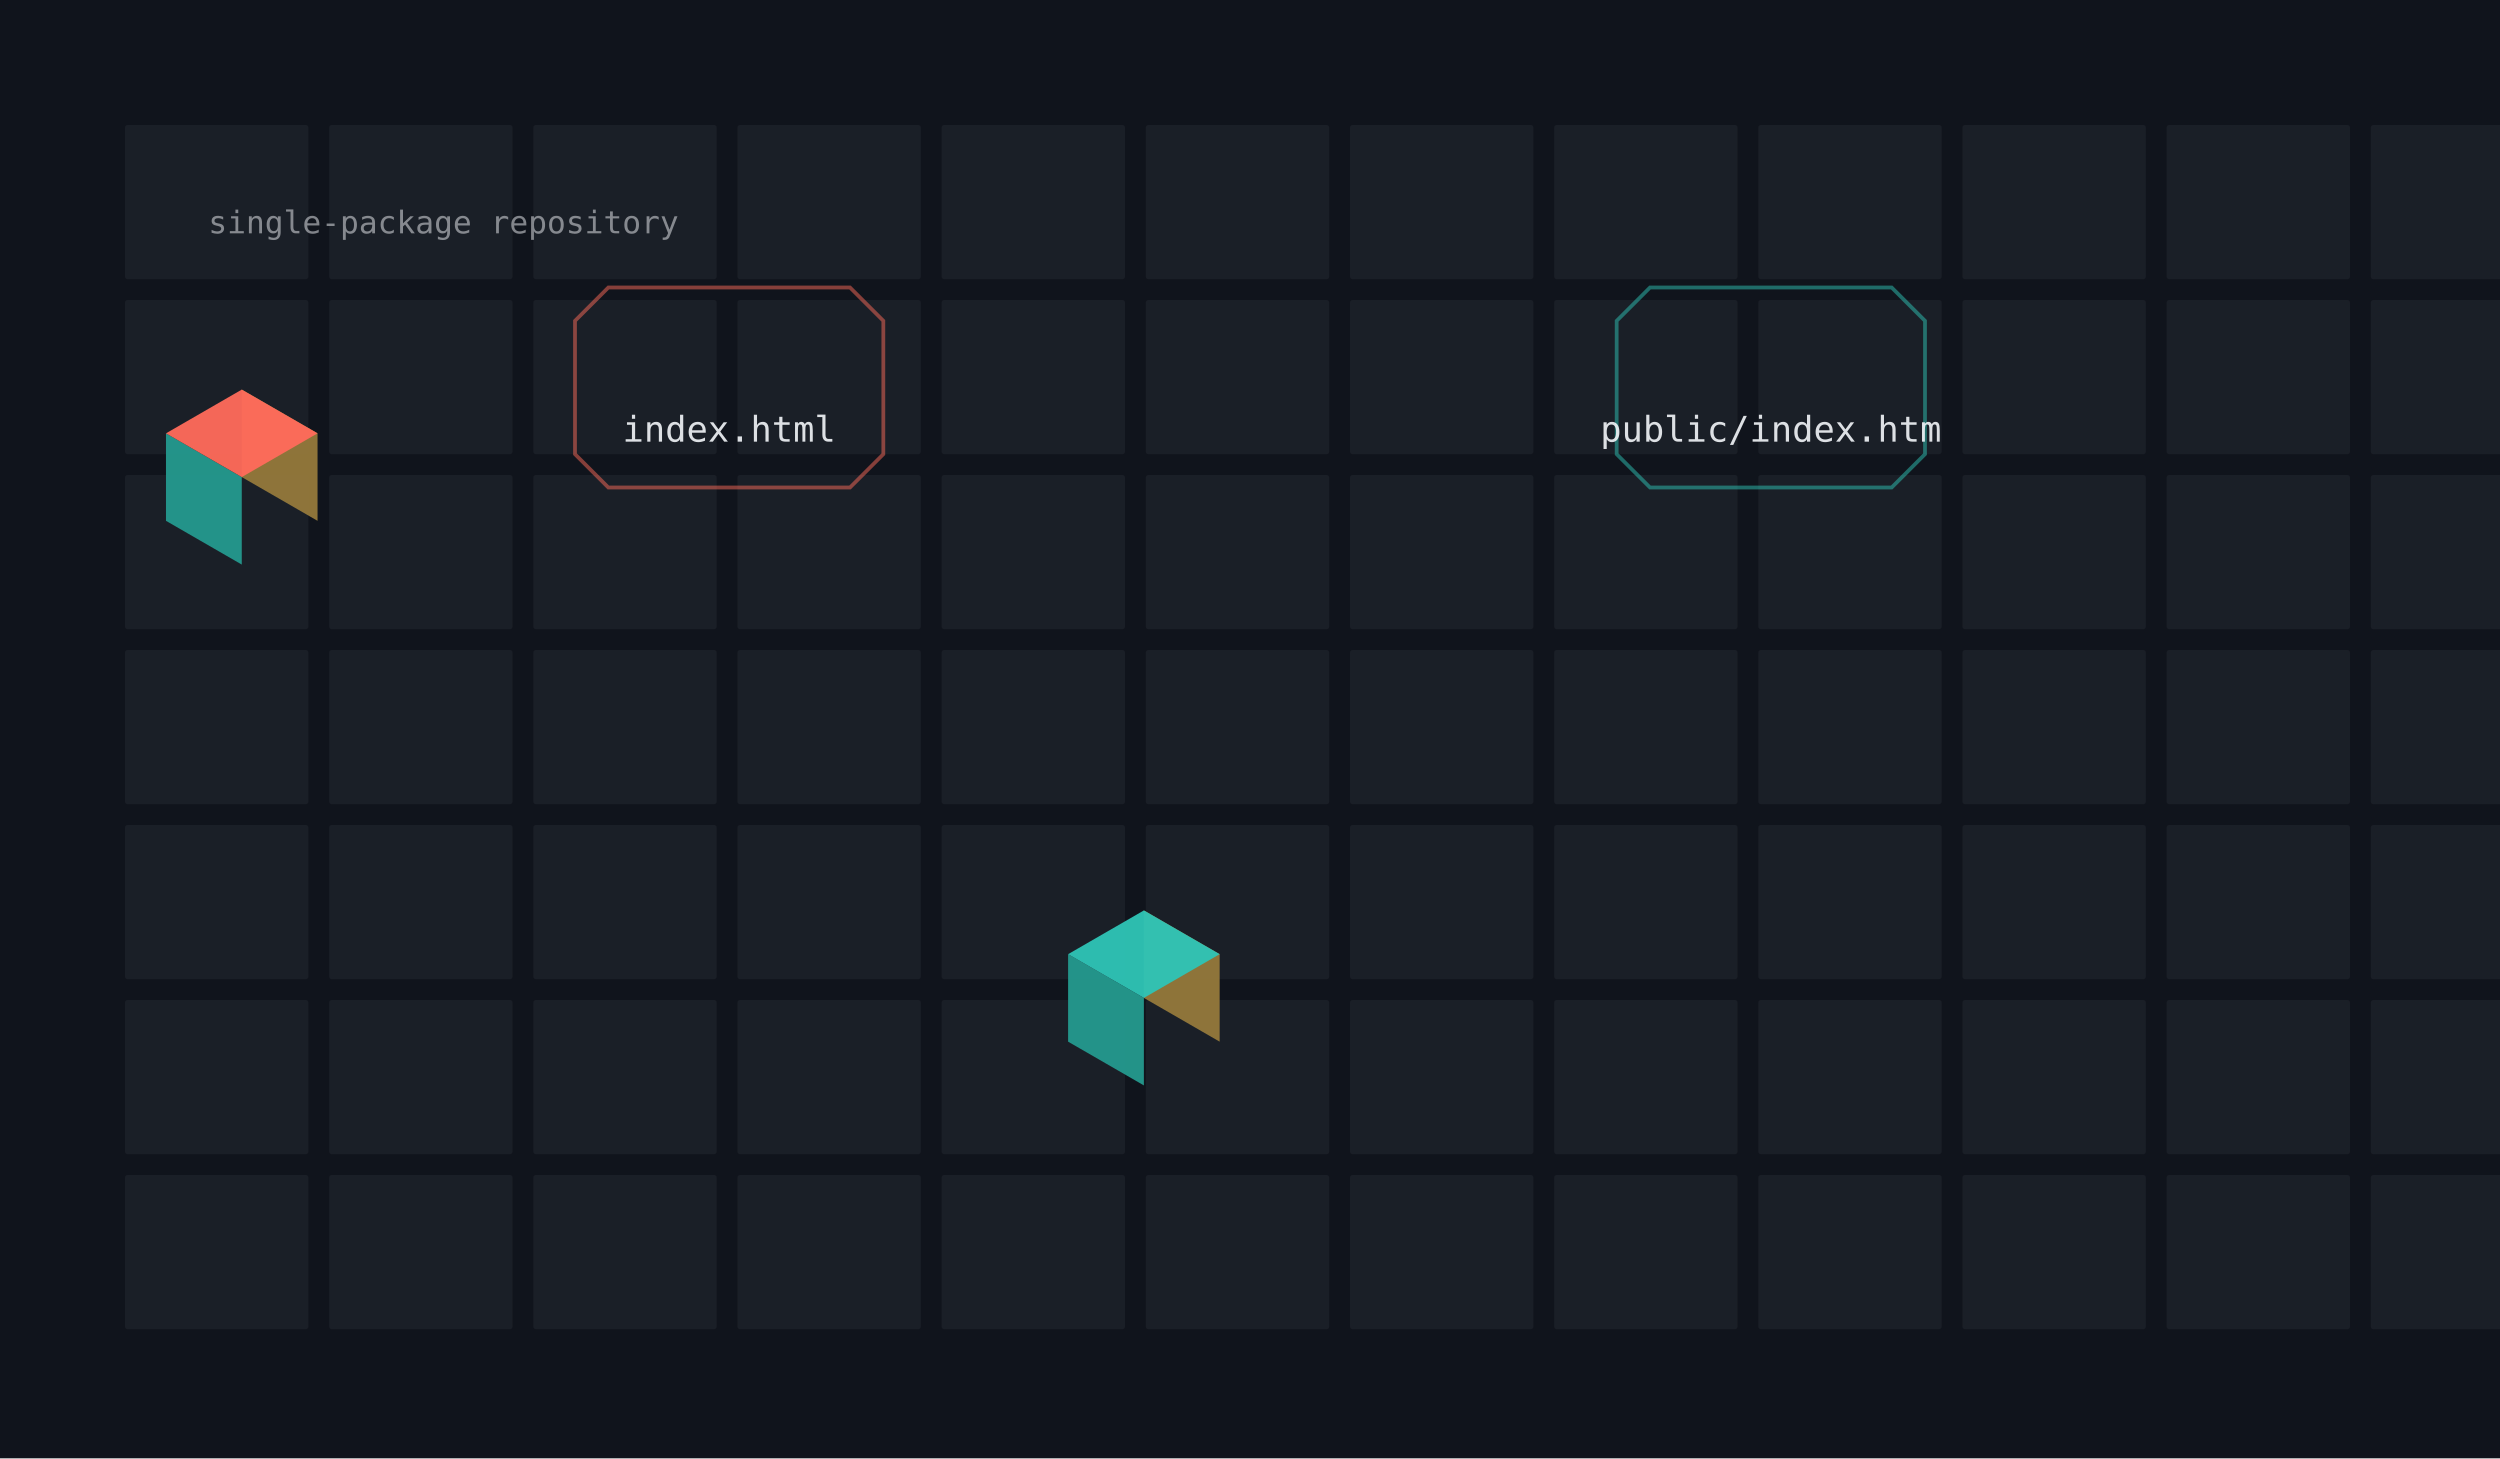
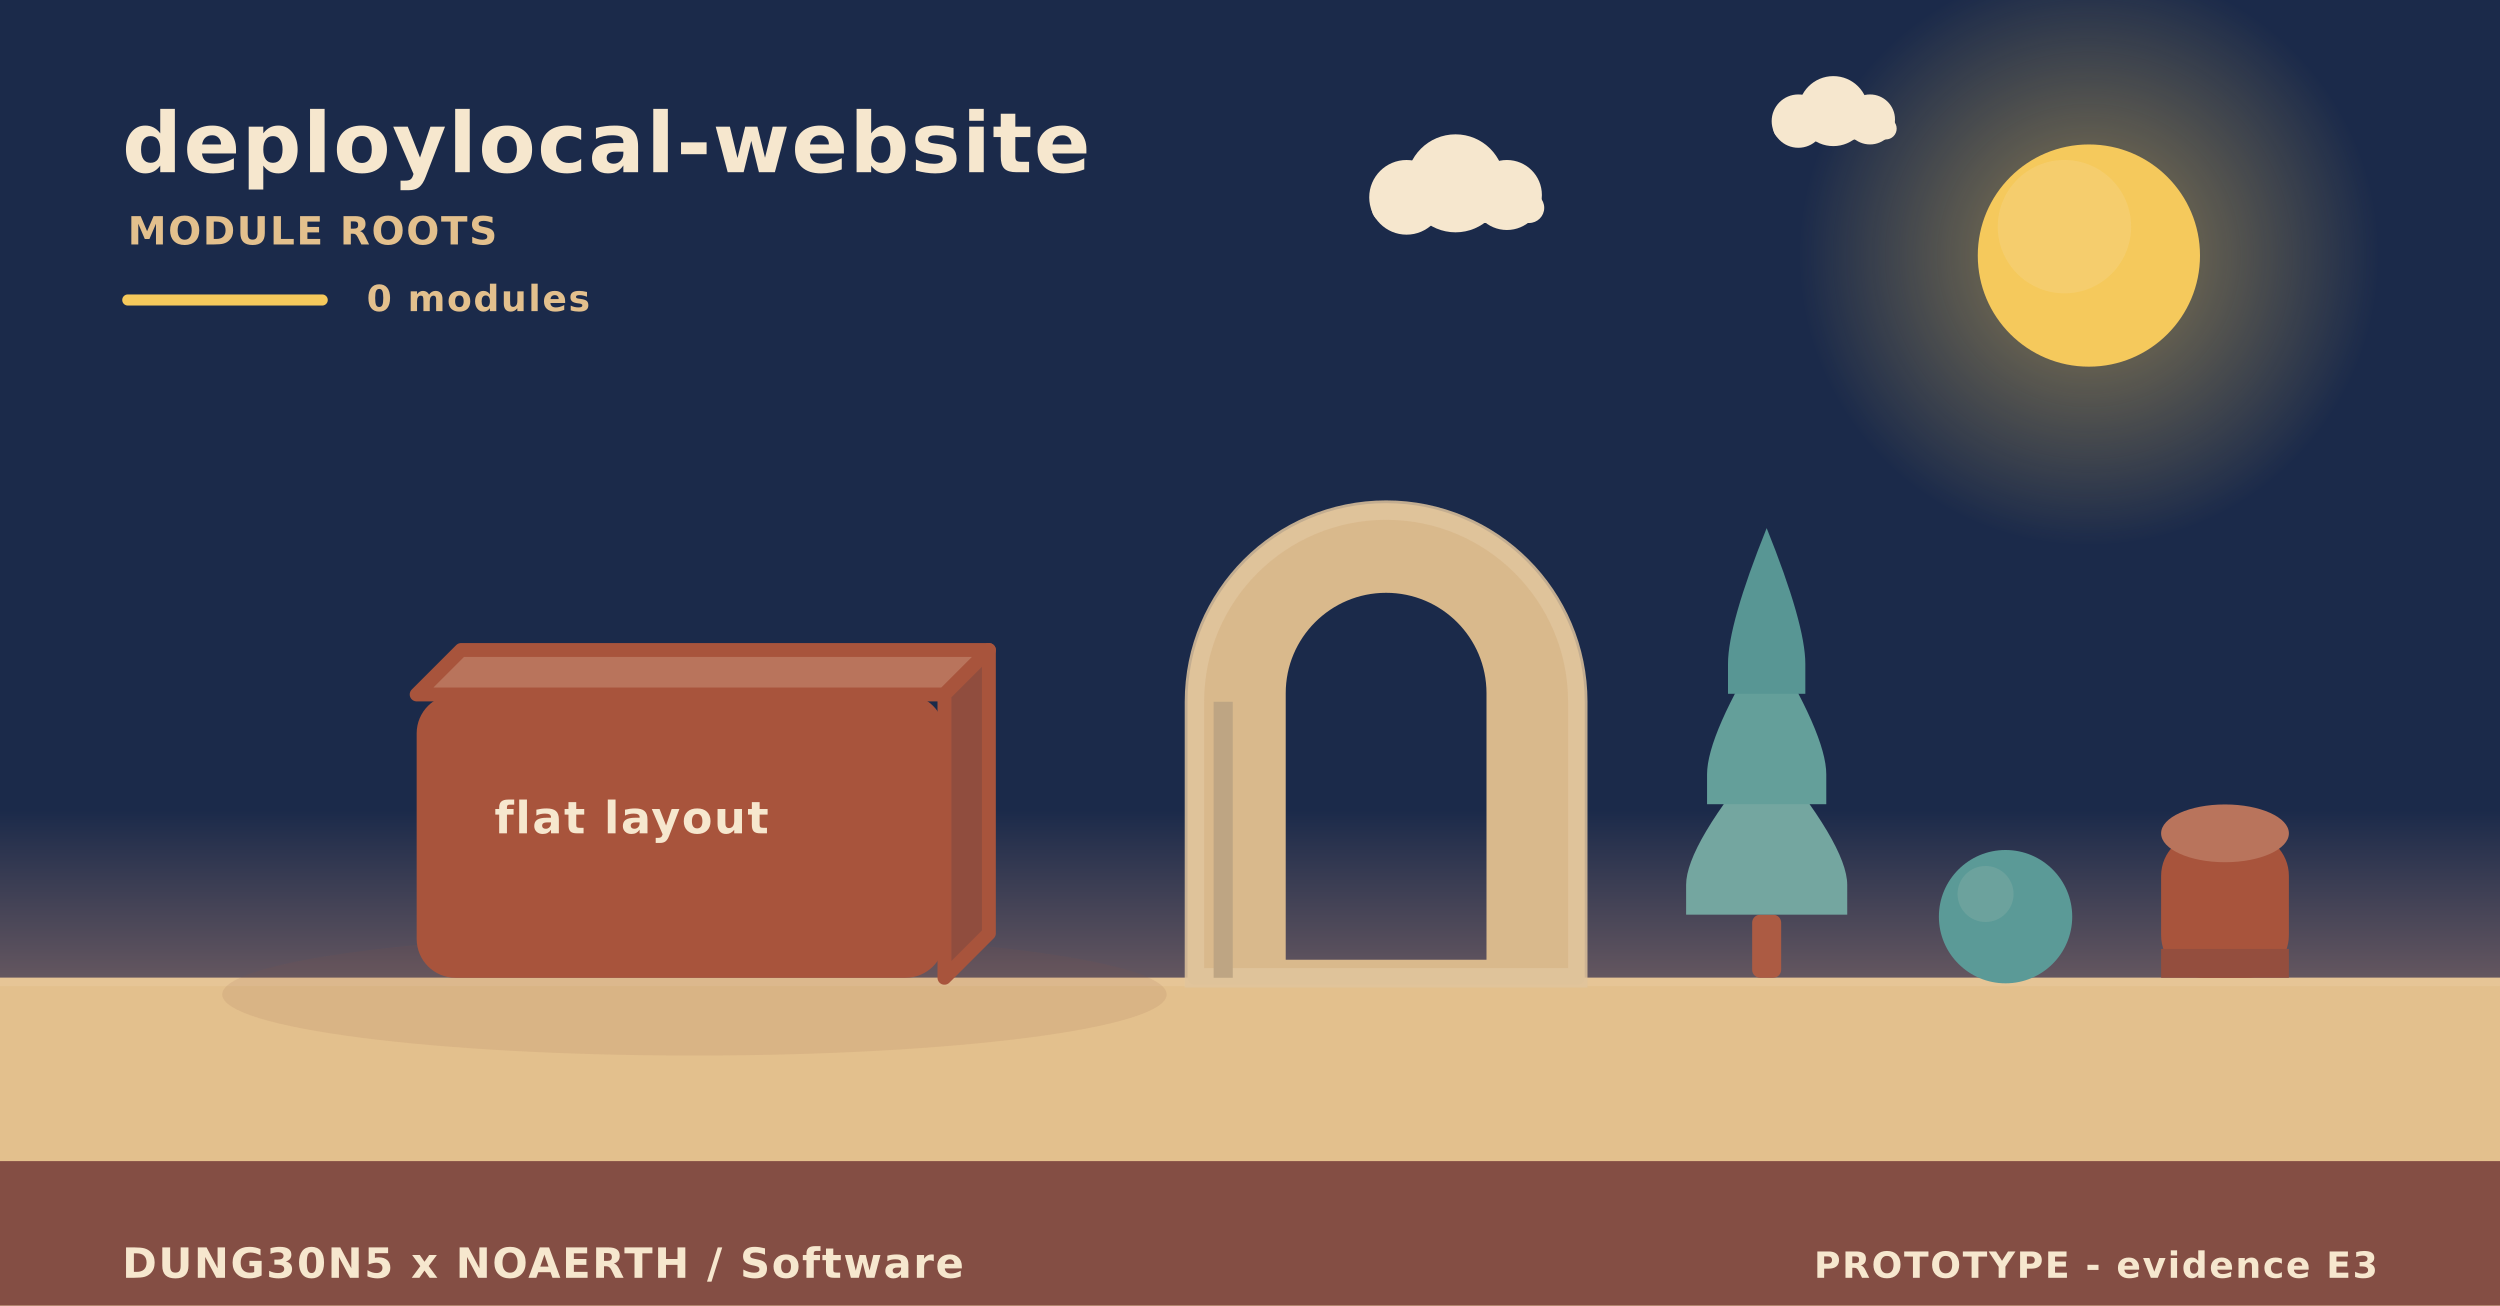
- <svg xmlns="http://www.w3.org/2000/svg" viewBox="0 0 1200 700" width="1200" height="700" role="img" aria-label="deploylocal-website architecture">
-   <rect width="1200" height="700" fill="#10141c" />
-   <defs>
-     <linearGradient id="ga" x1="0" y1="0" x2="1" y2="1">
-       <stop offset="0%" stop-color="#ff6b5a" />
-       <stop offset="100%" stop-color="#2ec4b6" />
-     </linearGradient>
-   </defs>
-   <rect x="60.00" y="60.00" width="88.00" height="74.00" rx="1.20" fill="#f2f5f9" opacity="0.05" />
-   <rect x="158.00" y="60.00" width="88.00" height="74.00" rx="1.20" fill="#f2f5f9" opacity="0.05" />
-   <rect x="256.00" y="60.00" width="88.00" height="74.00" rx="1.20" fill="#f2f5f9" opacity="0.05" />
-   <rect x="354.00" y="60.00" width="88.00" height="74.00" rx="1.20" fill="#f2f5f9" opacity="0.05" />
-   <rect x="452.00" y="60.00" width="88.00" height="74.00" rx="1.20" fill="#f2f5f9" opacity="0.05" />
-   <rect x="550.00" y="60.00" width="88.00" height="74.00" rx="1.20" fill="#f2f5f9" opacity="0.05" />
-   <rect x="648.00" y="60.00" width="88.00" height="74.00" rx="1.20" fill="#f2f5f9" opacity="0.05" />
-   <rect x="746.00" y="60.00" width="88.00" height="74.00" rx="1.20" fill="#f2f5f9" opacity="0.05" />
-   <rect x="844.00" y="60.00" width="88.00" height="74.00" rx="1.20" fill="#f2f5f9" opacity="0.05" />
-   <rect x="942.00" y="60.00" width="88.00" height="74.00" rx="1.20" fill="#f2f5f9" opacity="0.05" />
-   <rect x="1040.00" y="60.00" width="88.00" height="74.00" rx="1.20" fill="#f2f5f9" opacity="0.05" />
-   <rect x="1138.00" y="60.00" width="88.00" height="74.00" rx="1.20" fill="#f2f5f9" opacity="0.05" />
-   <rect x="60.00" y="144.00" width="88.00" height="74.00" rx="1.20" fill="#f2f5f9" opacity="0.05" />
-   <rect x="158.00" y="144.00" width="88.00" height="74.00" rx="1.20" fill="#f2f5f9" opacity="0.05" />
-   <rect x="256.00" y="144.00" width="88.00" height="74.00" rx="1.20" fill="#f2f5f9" opacity="0.05" />
-   <rect x="354.00" y="144.00" width="88.00" height="74.00" rx="1.20" fill="#f2f5f9" opacity="0.05" />
-   <rect x="452.00" y="144.00" width="88.00" height="74.00" rx="1.20" fill="#f2f5f9" opacity="0.05" />
-   <rect x="550.00" y="144.00" width="88.00" height="74.00" rx="1.20" fill="#f2f5f9" opacity="0.05" />
-   <rect x="648.00" y="144.00" width="88.00" height="74.00" rx="1.20" fill="#f2f5f9" opacity="0.05" />
-   <rect x="746.00" y="144.00" width="88.00" height="74.00" rx="1.20" fill="#f2f5f9" opacity="0.05" />
-   <rect x="844.00" y="144.00" width="88.00" height="74.00" rx="1.20" fill="#f2f5f9" opacity="0.05" />
-   <rect x="942.00" y="144.00" width="88.00" height="74.00" rx="1.20" fill="#f2f5f9" opacity="0.05" />
-   <rect x="1040.00" y="144.00" width="88.00" height="74.00" rx="1.20" fill="#f2f5f9" opacity="0.05" />
-   <rect x="1138.00" y="144.00" width="88.00" height="74.00" rx="1.20" fill="#f2f5f9" opacity="0.05" />
-   <rect x="60.00" y="228.00" width="88.00" height="74.00" rx="1.20" fill="#f2f5f9" opacity="0.05" />
-   <rect x="158.00" y="228.00" width="88.00" height="74.00" rx="1.20" fill="#f2f5f9" opacity="0.05" />
-   <rect x="256.00" y="228.00" width="88.00" height="74.00" rx="1.20" fill="#f2f5f9" opacity="0.05" />
-   <rect x="354.00" y="228.00" width="88.00" height="74.00" rx="1.20" fill="#f2f5f9" opacity="0.05" />
-   <rect x="452.00" y="228.00" width="88.00" height="74.00" rx="1.20" fill="#f2f5f9" opacity="0.05" />
-   <rect x="550.00" y="228.00" width="88.00" height="74.00" rx="1.20" fill="#f2f5f9" opacity="0.05" />
-   <rect x="648.00" y="228.00" width="88.00" height="74.00" rx="1.20" fill="#f2f5f9" opacity="0.05" />
-   <rect x="746.00" y="228.00" width="88.00" height="74.00" rx="1.20" fill="#f2f5f9" opacity="0.05" />
-   <rect x="844.00" y="228.00" width="88.00" height="74.00" rx="1.20" fill="#f2f5f9" opacity="0.05" />
-   <rect x="942.00" y="228.00" width="88.00" height="74.00" rx="1.20" fill="#f2f5f9" opacity="0.05" />
-   <rect x="1040.00" y="228.00" width="88.00" height="74.00" rx="1.20" fill="#f2f5f9" opacity="0.05" />
-   <rect x="1138.00" y="228.00" width="88.00" height="74.00" rx="1.20" fill="#f2f5f9" opacity="0.05" />
-   <rect x="60.00" y="312.00" width="88.00" height="74.00" rx="1.20" fill="#f2f5f9" opacity="0.05" />
-   <rect x="158.00" y="312.00" width="88.00" height="74.00" rx="1.20" fill="#f2f5f9" opacity="0.05" />
-   <rect x="256.00" y="312.00" width="88.00" height="74.00" rx="1.20" fill="#f2f5f9" opacity="0.05" />
-   <rect x="354.00" y="312.00" width="88.00" height="74.00" rx="1.20" fill="#f2f5f9" opacity="0.05" />
-   <rect x="452.00" y="312.00" width="88.00" height="74.00" rx="1.20" fill="#f2f5f9" opacity="0.05" />
-   <rect x="550.00" y="312.00" width="88.00" height="74.00" rx="1.20" fill="#f2f5f9" opacity="0.05" />
-   <rect x="648.00" y="312.00" width="88.00" height="74.00" rx="1.20" fill="#f2f5f9" opacity="0.05" />
-   <rect x="746.00" y="312.00" width="88.00" height="74.00" rx="1.20" fill="#f2f5f9" opacity="0.05" />
-   <rect x="844.00" y="312.00" width="88.00" height="74.00" rx="1.20" fill="#f2f5f9" opacity="0.05" />
-   <rect x="942.00" y="312.00" width="88.00" height="74.00" rx="1.20" fill="#f2f5f9" opacity="0.05" />
-   <rect x="1040.00" y="312.00" width="88.00" height="74.00" rx="1.20" fill="#f2f5f9" opacity="0.05" />
-   <rect x="1138.00" y="312.00" width="88.00" height="74.00" rx="1.20" fill="#f2f5f9" opacity="0.05" />
-   <rect x="60.00" y="396.00" width="88.00" height="74.00" rx="1.20" fill="#f2f5f9" opacity="0.05" />
-   <rect x="158.00" y="396.00" width="88.00" height="74.00" rx="1.20" fill="#f2f5f9" opacity="0.05" />
-   <rect x="256.00" y="396.00" width="88.00" height="74.00" rx="1.20" fill="#f2f5f9" opacity="0.05" />
-   <rect x="354.00" y="396.00" width="88.00" height="74.00" rx="1.20" fill="#f2f5f9" opacity="0.05" />
-   <rect x="452.00" y="396.00" width="88.00" height="74.00" rx="1.20" fill="#f2f5f9" opacity="0.05" />
-   <rect x="550.00" y="396.00" width="88.00" height="74.00" rx="1.20" fill="#f2f5f9" opacity="0.05" />
-   <rect x="648.00" y="396.00" width="88.00" height="74.00" rx="1.20" fill="#f2f5f9" opacity="0.05" />
-   <rect x="746.00" y="396.00" width="88.00" height="74.00" rx="1.20" fill="#f2f5f9" opacity="0.05" />
-   <rect x="844.00" y="396.00" width="88.00" height="74.00" rx="1.20" fill="#f2f5f9" opacity="0.05" />
-   <rect x="942.00" y="396.00" width="88.00" height="74.00" rx="1.20" fill="#f2f5f9" opacity="0.05" />
-   <rect x="1040.00" y="396.00" width="88.00" height="74.00" rx="1.20" fill="#f2f5f9" opacity="0.05" />
-   <rect x="1138.00" y="396.00" width="88.00" height="74.00" rx="1.20" fill="#f2f5f9" opacity="0.05" />
-   <rect x="60.00" y="480.00" width="88.00" height="74.00" rx="1.20" fill="#f2f5f9" opacity="0.05" />
-   <rect x="158.00" y="480.00" width="88.00" height="74.00" rx="1.20" fill="#f2f5f9" opacity="0.05" />
-   <rect x="256.00" y="480.00" width="88.00" height="74.00" rx="1.20" fill="#f2f5f9" opacity="0.05" />
-   <rect x="354.00" y="480.00" width="88.00" height="74.00" rx="1.20" fill="#f2f5f9" opacity="0.05" />
-   <rect x="452.00" y="480.00" width="88.00" height="74.00" rx="1.20" fill="#f2f5f9" opacity="0.05" />
-   <rect x="550.00" y="480.00" width="88.00" height="74.00" rx="1.20" fill="#f2f5f9" opacity="0.05" />
-   <rect x="648.00" y="480.00" width="88.00" height="74.00" rx="1.20" fill="#f2f5f9" opacity="0.05" />
-   <rect x="746.00" y="480.00" width="88.00" height="74.00" rx="1.20" fill="#f2f5f9" opacity="0.05" />
-   <rect x="844.00" y="480.00" width="88.00" height="74.00" rx="1.20" fill="#f2f5f9" opacity="0.05" />
-   <rect x="942.00" y="480.00" width="88.00" height="74.00" rx="1.20" fill="#f2f5f9" opacity="0.05" />
-   <rect x="1040.00" y="480.00" width="88.00" height="74.00" rx="1.20" fill="#f2f5f9" opacity="0.05" />
-   <rect x="1138.00" y="480.00" width="88.00" height="74.00" rx="1.20" fill="#f2f5f9" opacity="0.05" />
-   <rect x="60.00" y="564.00" width="88.00" height="74.00" rx="1.20" fill="#f2f5f9" opacity="0.05" />
-   <rect x="158.00" y="564.00" width="88.00" height="74.00" rx="1.20" fill="#f2f5f9" opacity="0.05" />
-   <rect x="256.00" y="564.00" width="88.00" height="74.00" rx="1.20" fill="#f2f5f9" opacity="0.05" />
-   <rect x="354.00" y="564.00" width="88.00" height="74.00" rx="1.20" fill="#f2f5f9" opacity="0.05" />
-   <rect x="452.00" y="564.00" width="88.00" height="74.00" rx="1.20" fill="#f2f5f9" opacity="0.05" />
-   <rect x="550.00" y="564.00" width="88.00" height="74.00" rx="1.20" fill="#f2f5f9" opacity="0.05" />
-   <rect x="648.00" y="564.00" width="88.00" height="74.00" rx="1.20" fill="#f2f5f9" opacity="0.05" />
-   <rect x="746.00" y="564.00" width="88.00" height="74.00" rx="1.20" fill="#f2f5f9" opacity="0.05" />
-   <rect x="844.00" y="564.00" width="88.00" height="74.00" rx="1.20" fill="#f2f5f9" opacity="0.05" />
-   <rect x="942.00" y="564.00" width="88.00" height="74.00" rx="1.20" fill="#f2f5f9" opacity="0.05" />
-   <rect x="1040.00" y="564.00" width="88.00" height="74.00" rx="1.20" fill="#f2f5f9" opacity="0.05" />
-   <rect x="1138.00" y="564.00" width="88.00" height="74.00" rx="1.20" fill="#f2f5f9" opacity="0.05" />
-   <path d="M292.00,138.00 H408.00 L424.00,154.00 V218.00 L408.00,234.00 H292.00 L276.00,218.00 V154.00 Z" fill="none" stroke="rgba(255,107,90,0.550)" stroke-width="1.80" opacity="0.90" />
-   <polygon points="116.05,229.00 152.42,250.00 152.42,208.00 116.05,187.00" fill="#94793b" opacity="0.95" />
-   <polygon points="79.67,250.00 116.05,271.00 116.05,229.00 79.67,208.00" fill="#24998e" opacity="0.95" />
-   <polygon points="116.05,187.00 152.42,208.00 116.05,229.00 79.67,208.00" fill="#ff6b5a" opacity="0.95" />
-   <text x="350" y="212" font-family="ui-monospace,Menlo,monospace" font-size="17" fill="rgba(242,245,249,0.900)" text-anchor="middle">index.html</text>
-   <path d="M792.00,138.00 H908.00 L924.00,154.00 V218.00 L908.00,234.00 H792.00 L776.00,218.00 V154.00 Z" fill="none" stroke="rgba(46,196,182,0.550)" stroke-width="1.80" opacity="0.90" />
-   <polygon points="549.06,479.00 585.43,500.00 585.43,458.00 549.06,437.00" fill="#94793b" opacity="0.95" />
-   <polygon points="512.69,500.00 549.06,521.00 549.06,479.00 512.69,458.00" fill="#24998e" opacity="0.95" />
-   <polygon points="549.06,437.00 585.43,458.00 549.06,479.00 512.69,458.00" fill="#2ec4b6" opacity="0.95" />
-   <text x="850" y="212" font-family="ui-monospace,Menlo,monospace" font-size="17" fill="rgba(242,245,249,0.900)" text-anchor="middle">public/index.htm</text>
-   <text x="100" y="112" font-family="ui-monospace,Menlo,monospace" font-size="15" fill="rgba(242,245,249,0.500)">single-package repository</text>
+ <svg xmlns="http://www.w3.org/2000/svg" width="900" height="470" viewBox="0 0 900 470" role="img" aria-label="deploylocal-website - how it is built">
+   <linearGradient id="skya" x1="0" y1="0" x2="0" y2="1">
+     <stop offset="0" stop-color="#1b2a4a" />
+     <stop offset="0.62" stop-color="#1b2a4a" />
+     <stop offset="1" stop-color="#f3ad8a" />
+   </linearGradient>
+   <rect width="900" height="470" fill="url(#skya)" />
+   <radialGradient id="suna">
+     <stop offset="0.35" stop-color="#f5c95c" stop-opacity="0.34" />
+     <stop offset="1" stop-color="#f5c95c" stop-opacity="0" />
+   </radialGradient>
+   <circle cx="752" cy="92" r="104" fill="url(#suna)" />
+   <circle cx="752" cy="92" r="40" fill="#f5c95c" />
+   <circle cx="743.2" cy="81.6" r="24" fill="#f5d27e" opacity="0.5" />
+   <g>
+     <circle cx="524" cy="66" r="17.64" fill="#f6e7ce" />
+     <circle cx="506.36" cy="71.04" r="13.44" fill="#f6e7ce" />
+     <circle cx="542.48" cy="70.2" r="12.6" fill="#f6e7ce" />
+     <rect x="493.76" y="69.36" width="62.16" height="10.92" rx="5.46" fill="#f6e7ce" />
+   </g>
+   <g>
+     <circle cx="660" cy="40" r="12.6" fill="#f6e7ce" />
+     <circle cx="647.4" cy="43.6" r="9.6" fill="#f6e7ce" />
+     <circle cx="673.2" cy="43" r="9" fill="#f6e7ce" />
+     <rect x="638.4" y="42.4" width="44.4" height="7.8" rx="3.9" fill="#f6e7ce" />
+   </g>
+   <rect x="0" y="352" width="900" height="118" fill="#e3c08d" />
+   <rect x="0" y="352" width="900" height="3" fill="#e6c596" />
+   <text x="44" y="62" font-family="Verdana,DejaVu Sans,sans-serif" font-size="30" font-weight="700" letter-spacing="0.6" fill="#f6e7ce" text-anchor="start">deploylocal-website</text>
+   <text x="46" y="88" font-family="Verdana,DejaVu Sans,sans-serif" font-size="14" font-weight="700" letter-spacing="0.6" fill="#e3c08d" text-anchor="start">MODULE ROOTS</text>
+   <rect x="44" y="106" width="74" height="4" rx="2" fill="#f5c95c" />
+   <text x="132" y="112" font-family="Verdana,DejaVu Sans,sans-serif" font-size="13" font-weight="700" letter-spacing="0.6" fill="#e3c08d" text-anchor="start">0 modules</text>
+   <ellipse cx="250" cy="358" rx="170" ry="22" fill="rgba(138,90,68,0.11)" />
+   <path d="M150,250 L340,250 L356,234 L166,234 Z" fill="#b9745c" stroke="#a8543c" stroke-width="5" stroke-linejoin="round" />
+   <path d="M340,250 L356,234 L356,336 L340,352 Z" fill="#904d3e" stroke="#a8543c" stroke-width="5" stroke-linejoin="round" />
+   <rect x="150" y="250" width="190" height="102" rx="14" fill="#a8543c" />
+   <text x="178" y="300" font-family="Verdana,DejaVu Sans,sans-serif" font-size="16" font-weight="700" letter-spacing="0.6" fill="#f6e7ce" text-anchor="start">flat layout</text>
+   <path d="M430,352 L430,252.64 A69,69 0 0 1 568,252.64 L568,352 Z M460.36,348 L460.36,249.55 A38.64,38.64 0 0 1 537.64,249.55 L537.64,348 Z" fill="#d9b98c" fill-rule="evenodd" stroke="#d9b98c" stroke-width="5" stroke-linejoin="round" />
+   <path d="M430,352 L430,252.64 A69,69 0 0 1 568,252.64 L568,352 Z" fill="none" stroke="#e0c49c" stroke-width="7" stroke-linecap="round" opacity="0.85" />
+   <rect x="436.9" y="252.64" width="6.9" height="99.36" fill="#bea583" />
+   <rect x="630.78" y="329.28" width="10.44" height="22.72" rx="2.9" fill="#ac5b43" />
+   <path d="M636,269.64 Q607,304.23 607,318.54 Q607,329.28 607,329.28 L665,329.28 Q665,329.28 665,318.54 Q665,304.23 636,269.64 Z" fill="#74a6a0" />
+   <path d="M636,229.88 Q614.54,264.47 614.54,278.78 Q614.54,289.52 614.54,289.52 L657.46,289.52 Q657.46,289.52 657.46,278.78 Q657.46,264.47 636,229.88 Z" fill="#649f9a" />
+   <path d="M636,190.12 Q622.08,224.71 622.08,239.02 Q622.08,249.76 622.08,249.76 L649.92,249.76 Q649.92,249.76 649.92,239.02 Q649.92,224.71 636,190.12 Z" fill="#589694" />
+   <circle cx="722" cy="330" r="24" fill="#5b9a97" />
+   <circle cx="714.8" cy="321.84" r="10.08" fill="#7aa9a2" opacity="0.55" />
+   <rect x="778" y="300" width="46" height="52" rx="15.33" fill="#a8543c" />
+   <ellipse cx="801" cy="300" rx="23" ry="10.4" fill="#b9745c" />
+   <rect x="778" y="341.6" width="46" height="10.4" fill="#944e3e" />
+   <rect x="0" y="418" width="900" height="52" rx="0" fill="#7e4740" opacity="0.94" />
+   <text x="44" y="460" font-family="Verdana,DejaVu Sans,sans-serif" font-size="15" font-weight="700" letter-spacing="0.6" fill="#f6e7ce" text-anchor="start">DUNG30N5 x NOAERTH  /  Software</text>
+   <text x="856" y="460" font-family="Verdana,DejaVu Sans,sans-serif" font-size="13" font-weight="700" letter-spacing="0.6" fill="#f6e7ce" text-anchor="end">PROTOTYPE  -  evidence E3</text>
</svg>
